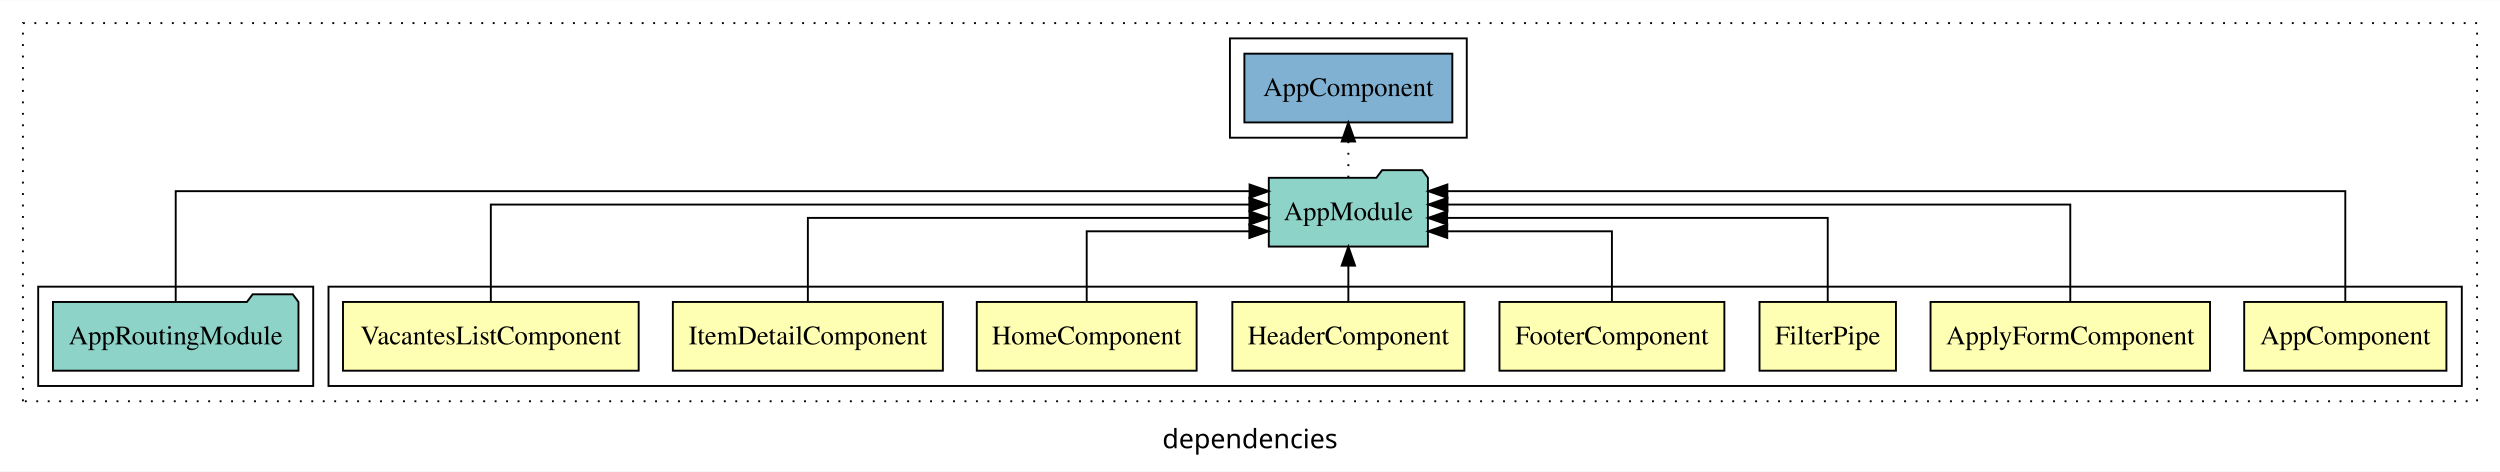
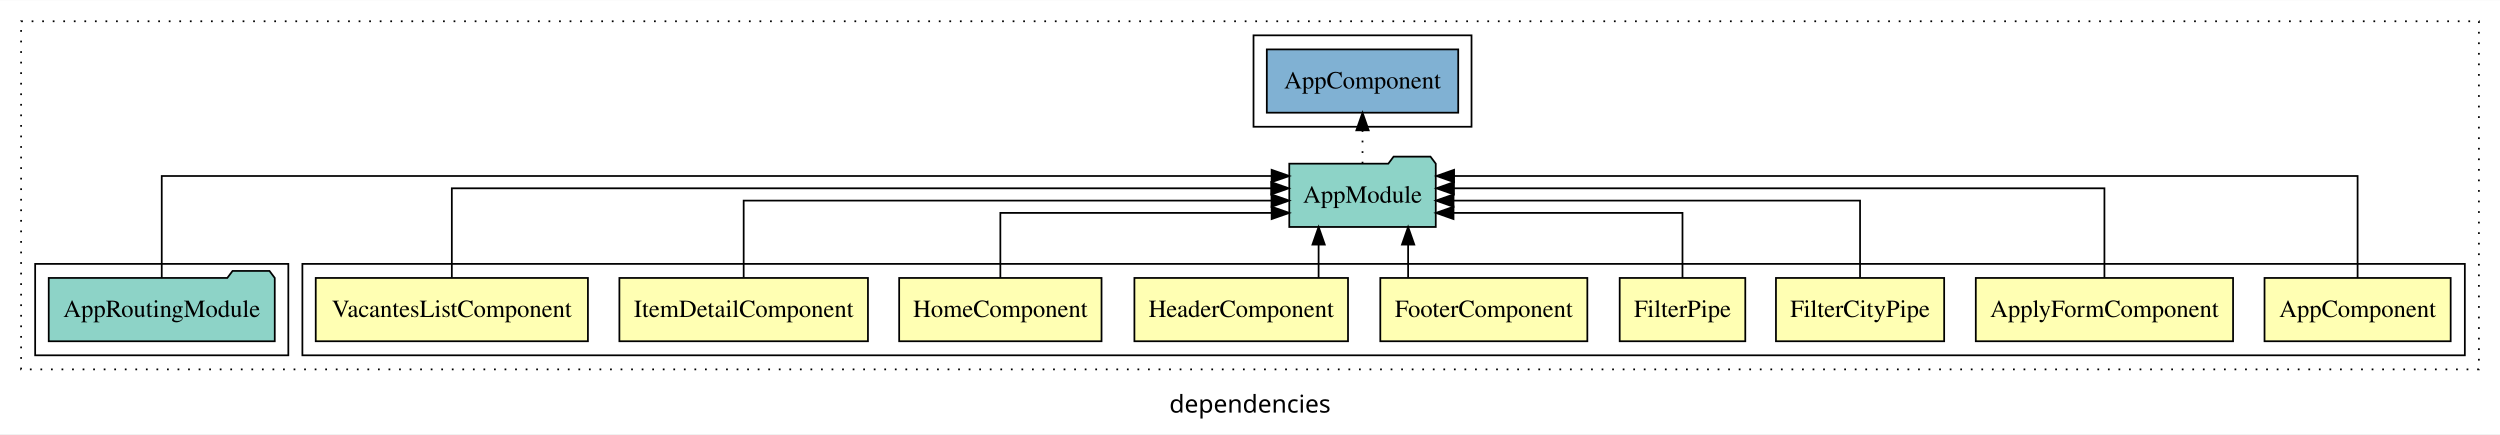
- <svg xmlns="http://www.w3.org/2000/svg" width="1309pt" height="247pt" viewBox="0.00 0.00 1309.00 246.80">
+ <svg xmlns="http://www.w3.org/2000/svg" width="1422pt" height="247pt" viewBox="0.00 0.00 1422.00 246.80">
  <g id="graph0" class="graph" transform="scale(1 1) rotate(0) translate(4 242.8)">
-     <polygon fill="white" stroke="transparent" points="-4,4 -4,-242.8 1305,-242.8 1305,4 -4,4" />
-     <text text-anchor="middle" x="650.5" y="-8.2" font-family="sans-serif" font-size="14.00">dependencies</text>
+     <polygon fill="white" stroke="transparent" points="-4,4 -4,-242.8 1418,-242.8 1418,4 -4,4" />
+     <text text-anchor="middle" x="707" y="-8.2" font-family="sans-serif" font-size="14.00">dependencies</text>
    <g id="clust1" class="cluster">
-       <polygon fill="none" stroke="black" stroke-dasharray="1,5" points="8,-32.8 8,-230.8 1293,-230.8 1293,-32.8 8,-32.8" />
+       <polygon fill="none" stroke="black" stroke-dasharray="1,5" points="8,-32.8 8,-230.8 1406,-230.8 1406,-32.8 8,-32.8" />
    </g>
    <g id="clust2" class="cluster">
-       <polygon fill="none" stroke="black" points="168,-40.8 168,-92.8 1285,-92.8 1285,-40.8 168,-40.8" />
+       <polygon fill="none" stroke="black" points="168,-40.8 168,-92.8 1398,-92.8 1398,-40.8 168,-40.8" />
    </g>
-     <g id="clust11" class="cluster">
+     <g id="clust12" class="cluster">
      <polygon fill="none" stroke="black" points="16,-40.8 16,-92.8 160,-92.8 160,-40.8 16,-40.8" />
    </g>
-     <g id="clust13" class="cluster">
-       <polygon fill="none" stroke="black" points="640,-170.8 640,-222.8 764,-222.8 764,-170.8 640,-170.8" />
+     <g id="clust14" class="cluster">
+       <polygon fill="none" stroke="black" points="709,-170.8 709,-222.8 833,-222.8 833,-170.8 709,-170.8" />
    </g>
    <g id="node1" class="node">
-       <polygon fill="#ffffb3" stroke="black" points="1276.94,-84.8 1171.06,-84.8 1171.06,-48.8 1276.94,-48.8 1276.94,-84.8" />
-       <text text-anchor="middle" x="1224" y="-62.6" font-family="Times,serif" font-size="14.00">AppComponent</text>
+       <polygon fill="#ffffb3" stroke="black" points="1389.94,-84.8 1284.06,-84.8 1284.06,-48.8 1389.94,-48.8 1389.94,-84.8" />
+       <text text-anchor="middle" x="1337" y="-62.6" font-family="Times,serif" font-size="14.00">AppComponent</text>
    </g>
-     <g id="node9" class="node">
-       <polygon fill="#8dd3c7" stroke="black" points="743.66,-149.8 740.66,-153.8 719.66,-153.8 716.66,-149.8 660.34,-149.8 660.34,-113.8 743.66,-113.8 743.66,-149.8" />
-       <text text-anchor="middle" x="702" y="-127.6" font-family="Times,serif" font-size="14.00">AppModule</text>
+     <g id="node10" class="node">
+       <polygon fill="#8dd3c7" stroke="black" points="812.66,-149.8 809.66,-153.8 788.66,-153.8 785.66,-149.8 729.34,-149.8 729.34,-113.8 812.66,-113.8 812.66,-149.8" />
+       <text text-anchor="middle" x="771" y="-127.6" font-family="Times,serif" font-size="14.00">AppModule</text>
    </g>
    <g id="edge1" class="edge">
-       <path fill="none" stroke="black" d="M1224,-84.81C1224,-107.29 1224,-142.8 1224,-142.8 1224,-142.8 753.84,-142.8 753.84,-142.8" />
-       <polygon fill="black" stroke="black" points="753.84,-139.3 743.84,-142.8 753.84,-146.3 753.84,-139.3" />
+       <path fill="none" stroke="black" d="M1337,-84.81C1337,-107.29 1337,-142.8 1337,-142.8 1337,-142.8 823.08,-142.8 823.08,-142.8" />
+       <polygon fill="black" stroke="black" points="823.08,-139.3 813.08,-142.8 823.08,-146.3 823.08,-139.3" />
    </g>
    <g id="node2" class="node">
-       <polygon fill="#ffffb3" stroke="black" points="1153.17,-84.8 1006.83,-84.8 1006.83,-48.8 1153.17,-48.8 1153.17,-84.8" />
-       <text text-anchor="middle" x="1080" y="-62.6" font-family="Times,serif" font-size="14.00">ApplyFormComponent</text>
+       <polygon fill="#ffffb3" stroke="black" points="1266.17,-84.8 1119.83,-84.8 1119.83,-48.8 1266.17,-48.8 1266.17,-84.8" />
+       <text text-anchor="middle" x="1193" y="-62.6" font-family="Times,serif" font-size="14.00">ApplyFormComponent</text>
    </g>
    <g id="edge2" class="edge">
-       <path fill="none" stroke="black" d="M1080,-84.93C1080,-105.37 1080,-135.8 1080,-135.8 1080,-135.8 753.9,-135.8 753.9,-135.8" />
-       <polygon fill="black" stroke="black" points="753.9,-132.3 743.9,-135.8 753.9,-139.3 753.9,-132.3" />
+       <path fill="none" stroke="black" d="M1193,-84.93C1193,-105.37 1193,-135.8 1193,-135.8 1193,-135.8 823.01,-135.8 823.01,-135.8" />
+       <polygon fill="black" stroke="black" points="823.01,-132.3 813.01,-135.8 823.01,-139.3 823.01,-132.3" />
    </g>
    <g id="node3" class="node">
+       <polygon fill="#ffffb3" stroke="black" points="1101.84,-84.8 1006.16,-84.8 1006.16,-48.8 1101.84,-48.8 1101.84,-84.8" />
+       <text text-anchor="middle" x="1054" y="-62.6" font-family="Times,serif" font-size="14.00">FilterCityPipe</text>
+     </g>
+     <g id="edge3" class="edge">
+       <path fill="none" stroke="black" d="M1054,-85.07C1054,-103.36 1054,-128.8 1054,-128.8 1054,-128.8 822.76,-128.8 822.76,-128.8" />
+       <polygon fill="black" stroke="black" points="822.76,-125.3 812.76,-128.8 822.76,-132.3 822.76,-125.3" />
+     </g>
+     <g id="node4" class="node">
      <polygon fill="#ffffb3" stroke="black" points="988.72,-84.8 917.28,-84.8 917.28,-48.8 988.72,-48.8 988.72,-84.8" />
      <text text-anchor="middle" x="953" y="-62.6" font-family="Times,serif" font-size="14.00">FilterPipe</text>
    </g>
-     <g id="edge3" class="edge">
-       <path fill="none" stroke="black" d="M953,-85.07C953,-103.36 953,-128.8 953,-128.8 953,-128.8 753.73,-128.8 753.73,-128.8" />
-       <polygon fill="black" stroke="black" points="753.73,-125.3 743.73,-128.8 753.73,-132.3 753.73,-125.3" />
+     <g id="edge4" class="edge">
+       <path fill="none" stroke="black" d="M953,-84.81C953,-100.85 953,-121.8 953,-121.8 953,-121.8 822.75,-121.8 822.75,-121.8" />
+       <polygon fill="black" stroke="black" points="822.75,-118.3 812.75,-121.8 822.75,-125.3 822.75,-118.3" />
    </g>
-     <g id="node4" class="node">
+     <g id="node5" class="node">
      <polygon fill="#ffffb3" stroke="black" points="898.88,-84.8 781.12,-84.8 781.12,-48.8 898.88,-48.8 898.88,-84.8" />
      <text text-anchor="middle" x="840" y="-62.6" font-family="Times,serif" font-size="14.00">FooterComponent</text>
    </g>
-     <g id="edge4" class="edge">
-       <path fill="none" stroke="black" d="M840,-84.81C840,-100.85 840,-121.8 840,-121.8 840,-121.8 753.78,-121.8 753.78,-121.8" />
-       <polygon fill="black" stroke="black" points="753.78,-118.3 743.78,-121.8 753.78,-125.3 753.78,-118.3" />
+     <g id="edge5" class="edge">
+       <path fill="none" stroke="black" d="M796.94,-84.91C796.94,-84.91 796.94,-103.79 796.94,-103.79" />
+       <polygon fill="black" stroke="black" points="793.44,-103.79 796.94,-113.79 800.44,-103.79 793.44,-103.79" />
    </g>
-     <g id="node5" class="node">
+     <g id="node6" class="node">
      <polygon fill="#ffffb3" stroke="black" points="762.75,-84.8 641.25,-84.8 641.25,-48.8 762.75,-48.8 762.75,-84.8" />
      <text text-anchor="middle" x="702" y="-62.6" font-family="Times,serif" font-size="14.00">HeaderComponent</text>
    </g>
-     <g id="edge5" class="edge">
-       <path fill="none" stroke="black" d="M702,-84.91C702,-84.91 702,-103.79 702,-103.79" />
-       <polygon fill="black" stroke="black" points="698.5,-103.79 702,-113.79 705.5,-103.79 698.5,-103.79" />
+     <g id="edge6" class="edge">
+       <path fill="none" stroke="black" d="M746.02,-84.91C746.02,-84.91 746.02,-103.79 746.02,-103.79" />
+       <polygon fill="black" stroke="black" points="742.52,-103.79 746.02,-113.79 749.52,-103.79 742.52,-103.79" />
    </g>
-     <g id="node6" class="node">
+     <g id="node7" class="node">
      <polygon fill="#ffffb3" stroke="black" points="622.55,-84.8 507.45,-84.8 507.45,-48.8 622.55,-48.8 622.55,-84.8" />
      <text text-anchor="middle" x="565" y="-62.6" font-family="Times,serif" font-size="14.00">HomeComponent</text>
    </g>
-     <g id="edge6" class="edge">
-       <path fill="none" stroke="black" d="M565,-84.81C565,-100.85 565,-121.8 565,-121.8 565,-121.8 650.15,-121.8 650.15,-121.8" />
-       <polygon fill="black" stroke="black" points="650.15,-125.3 660.15,-121.8 650.15,-118.3 650.15,-125.3" />
+     <g id="edge7" class="edge">
+       <path fill="none" stroke="black" d="M565,-84.81C565,-100.85 565,-121.8 565,-121.8 565,-121.8 719.31,-121.8 719.31,-121.8" />
+       <polygon fill="black" stroke="black" points="719.31,-125.3 729.31,-121.8 719.31,-118.3 719.31,-125.3" />
    </g>
-     <g id="node7" class="node">
+     <g id="node8" class="node">
      <polygon fill="#ffffb3" stroke="black" points="489.69,-84.8 348.31,-84.8 348.31,-48.8 489.69,-48.8 489.69,-84.8" />
      <text text-anchor="middle" x="419" y="-62.6" font-family="Times,serif" font-size="14.00">ItemDetailComponent</text>
    </g>
-     <g id="edge7" class="edge">
-       <path fill="none" stroke="black" d="M419,-85.07C419,-103.36 419,-128.8 419,-128.8 419,-128.8 650.24,-128.8 650.24,-128.8" />
-       <polygon fill="black" stroke="black" points="650.24,-132.3 660.24,-128.8 650.24,-125.3 650.24,-132.3" />
+     <g id="edge8" class="edge">
+       <path fill="none" stroke="black" d="M419,-85.07C419,-103.36 419,-128.8 419,-128.8 419,-128.8 719.24,-128.8 719.24,-128.8" />
+       <polygon fill="black" stroke="black" points="719.24,-132.3 729.24,-128.8 719.24,-125.3 719.24,-132.3" />
    </g>
-     <g id="node8" class="node">
+     <g id="node9" class="node">
      <polygon fill="#ffffb3" stroke="black" points="330.41,-84.8 175.59,-84.8 175.59,-48.8 330.41,-48.8 330.41,-84.8" />
      <text text-anchor="middle" x="253" y="-62.6" font-family="Times,serif" font-size="14.00">VacantesListComponent</text>
    </g>
-     <g id="edge8" class="edge">
-       <path fill="none" stroke="black" d="M253,-84.93C253,-105.37 253,-135.8 253,-135.8 253,-135.8 650.16,-135.8 650.16,-135.8" />
-       <polygon fill="black" stroke="black" points="650.16,-139.3 660.16,-135.8 650.16,-132.3 650.16,-139.3" />
+     <g id="edge9" class="edge">
+       <path fill="none" stroke="black" d="M253,-84.93C253,-105.37 253,-135.8 253,-135.8 253,-135.8 719.05,-135.8 719.05,-135.8" />
+       <polygon fill="black" stroke="black" points="719.05,-139.3 729.05,-135.8 719.05,-132.3 719.05,-139.3" />
+     </g>
+     <g id="node12" class="node">
+       <polygon fill="#80b1d3" stroke="black" points="825.44,-214.8 716.56,-214.8 716.56,-178.8 825.44,-178.8 825.44,-214.8" />
+       <text text-anchor="middle" x="771" y="-192.6" font-family="Times,serif" font-size="14.00">AppComponent </text>
+     </g>
+     <g id="edge11" class="edge">
+       <path fill="none" stroke="black" stroke-dasharray="1,5" d="M771,-149.91C771,-149.91 771,-168.79 771,-168.79" />
+       <polygon fill="black" stroke="black" points="767.5,-168.79 771,-178.79 774.5,-168.79 767.5,-168.79" />
    </g>
    <g id="node11" class="node">
-       <polygon fill="#80b1d3" stroke="black" points="756.44,-214.8 647.56,-214.8 647.56,-178.8 756.44,-178.8 756.44,-214.8" />
-       <text text-anchor="middle" x="702" y="-192.6" font-family="Times,serif" font-size="14.00">AppComponent </text>
-     </g>
-     <g id="edge10" class="edge">
-       <path fill="none" stroke="black" stroke-dasharray="1,5" d="M702,-149.91C702,-149.91 702,-168.79 702,-168.79" />
-       <polygon fill="black" stroke="black" points="698.5,-168.79 702,-178.79 705.5,-168.79 698.5,-168.79" />
-     </g>
-     <g id="node10" class="node">
      <polygon fill="#8dd3c7" stroke="black" points="152.28,-84.8 149.28,-88.8 128.28,-88.8 125.28,-84.8 23.72,-84.8 23.72,-48.8 152.28,-48.8 152.28,-84.8" />
      <text text-anchor="middle" x="88" y="-62.6" font-family="Times,serif" font-size="14.00">AppRoutingModule</text>
    </g>
-     <g id="edge9" class="edge">
-       <path fill="none" stroke="black" d="M88,-84.81C88,-107.29 88,-142.8 88,-142.8 88,-142.8 650.28,-142.8 650.28,-142.8" />
-       <polygon fill="black" stroke="black" points="650.28,-146.3 660.28,-142.8 650.28,-139.3 650.28,-146.3" />
+     <g id="edge10" class="edge">
+       <path fill="none" stroke="black" d="M88,-84.81C88,-107.29 88,-142.8 88,-142.8 88,-142.8 719.3,-142.8 719.3,-142.8" />
+       <polygon fill="black" stroke="black" points="719.3,-146.3 729.3,-142.8 719.3,-139.3 719.3,-146.3" />
    </g>
  </g>
</svg>
